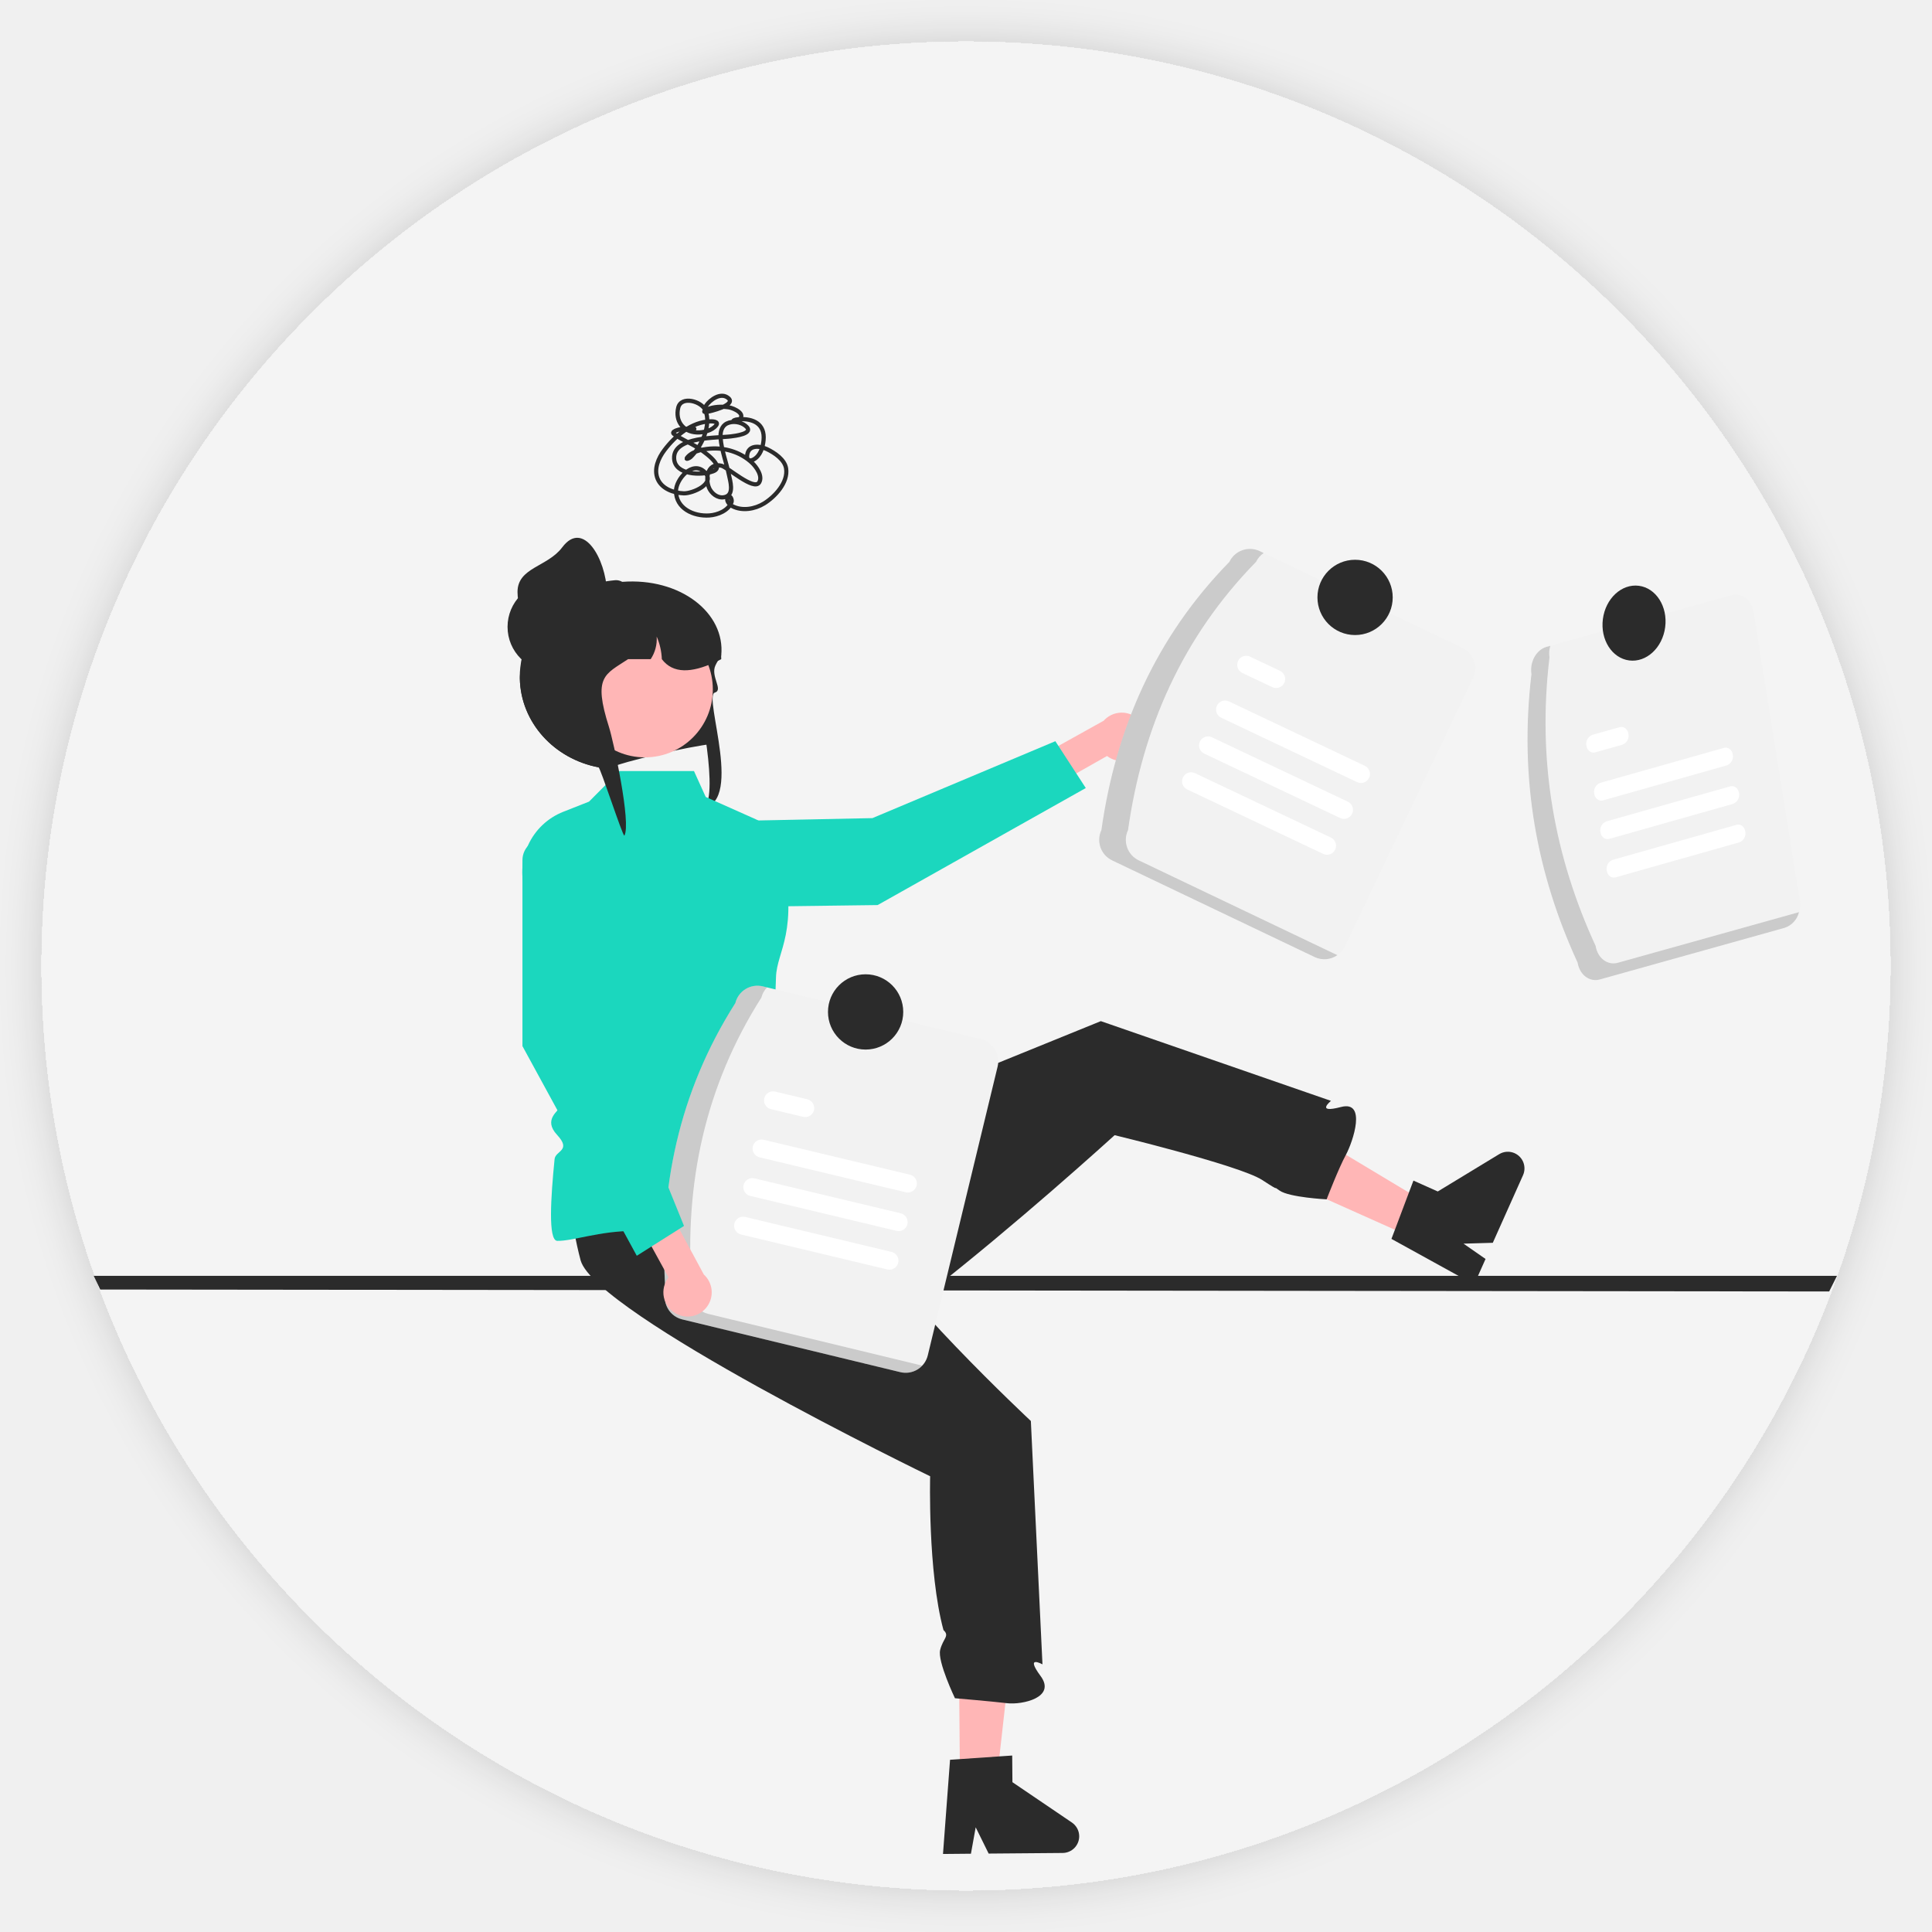
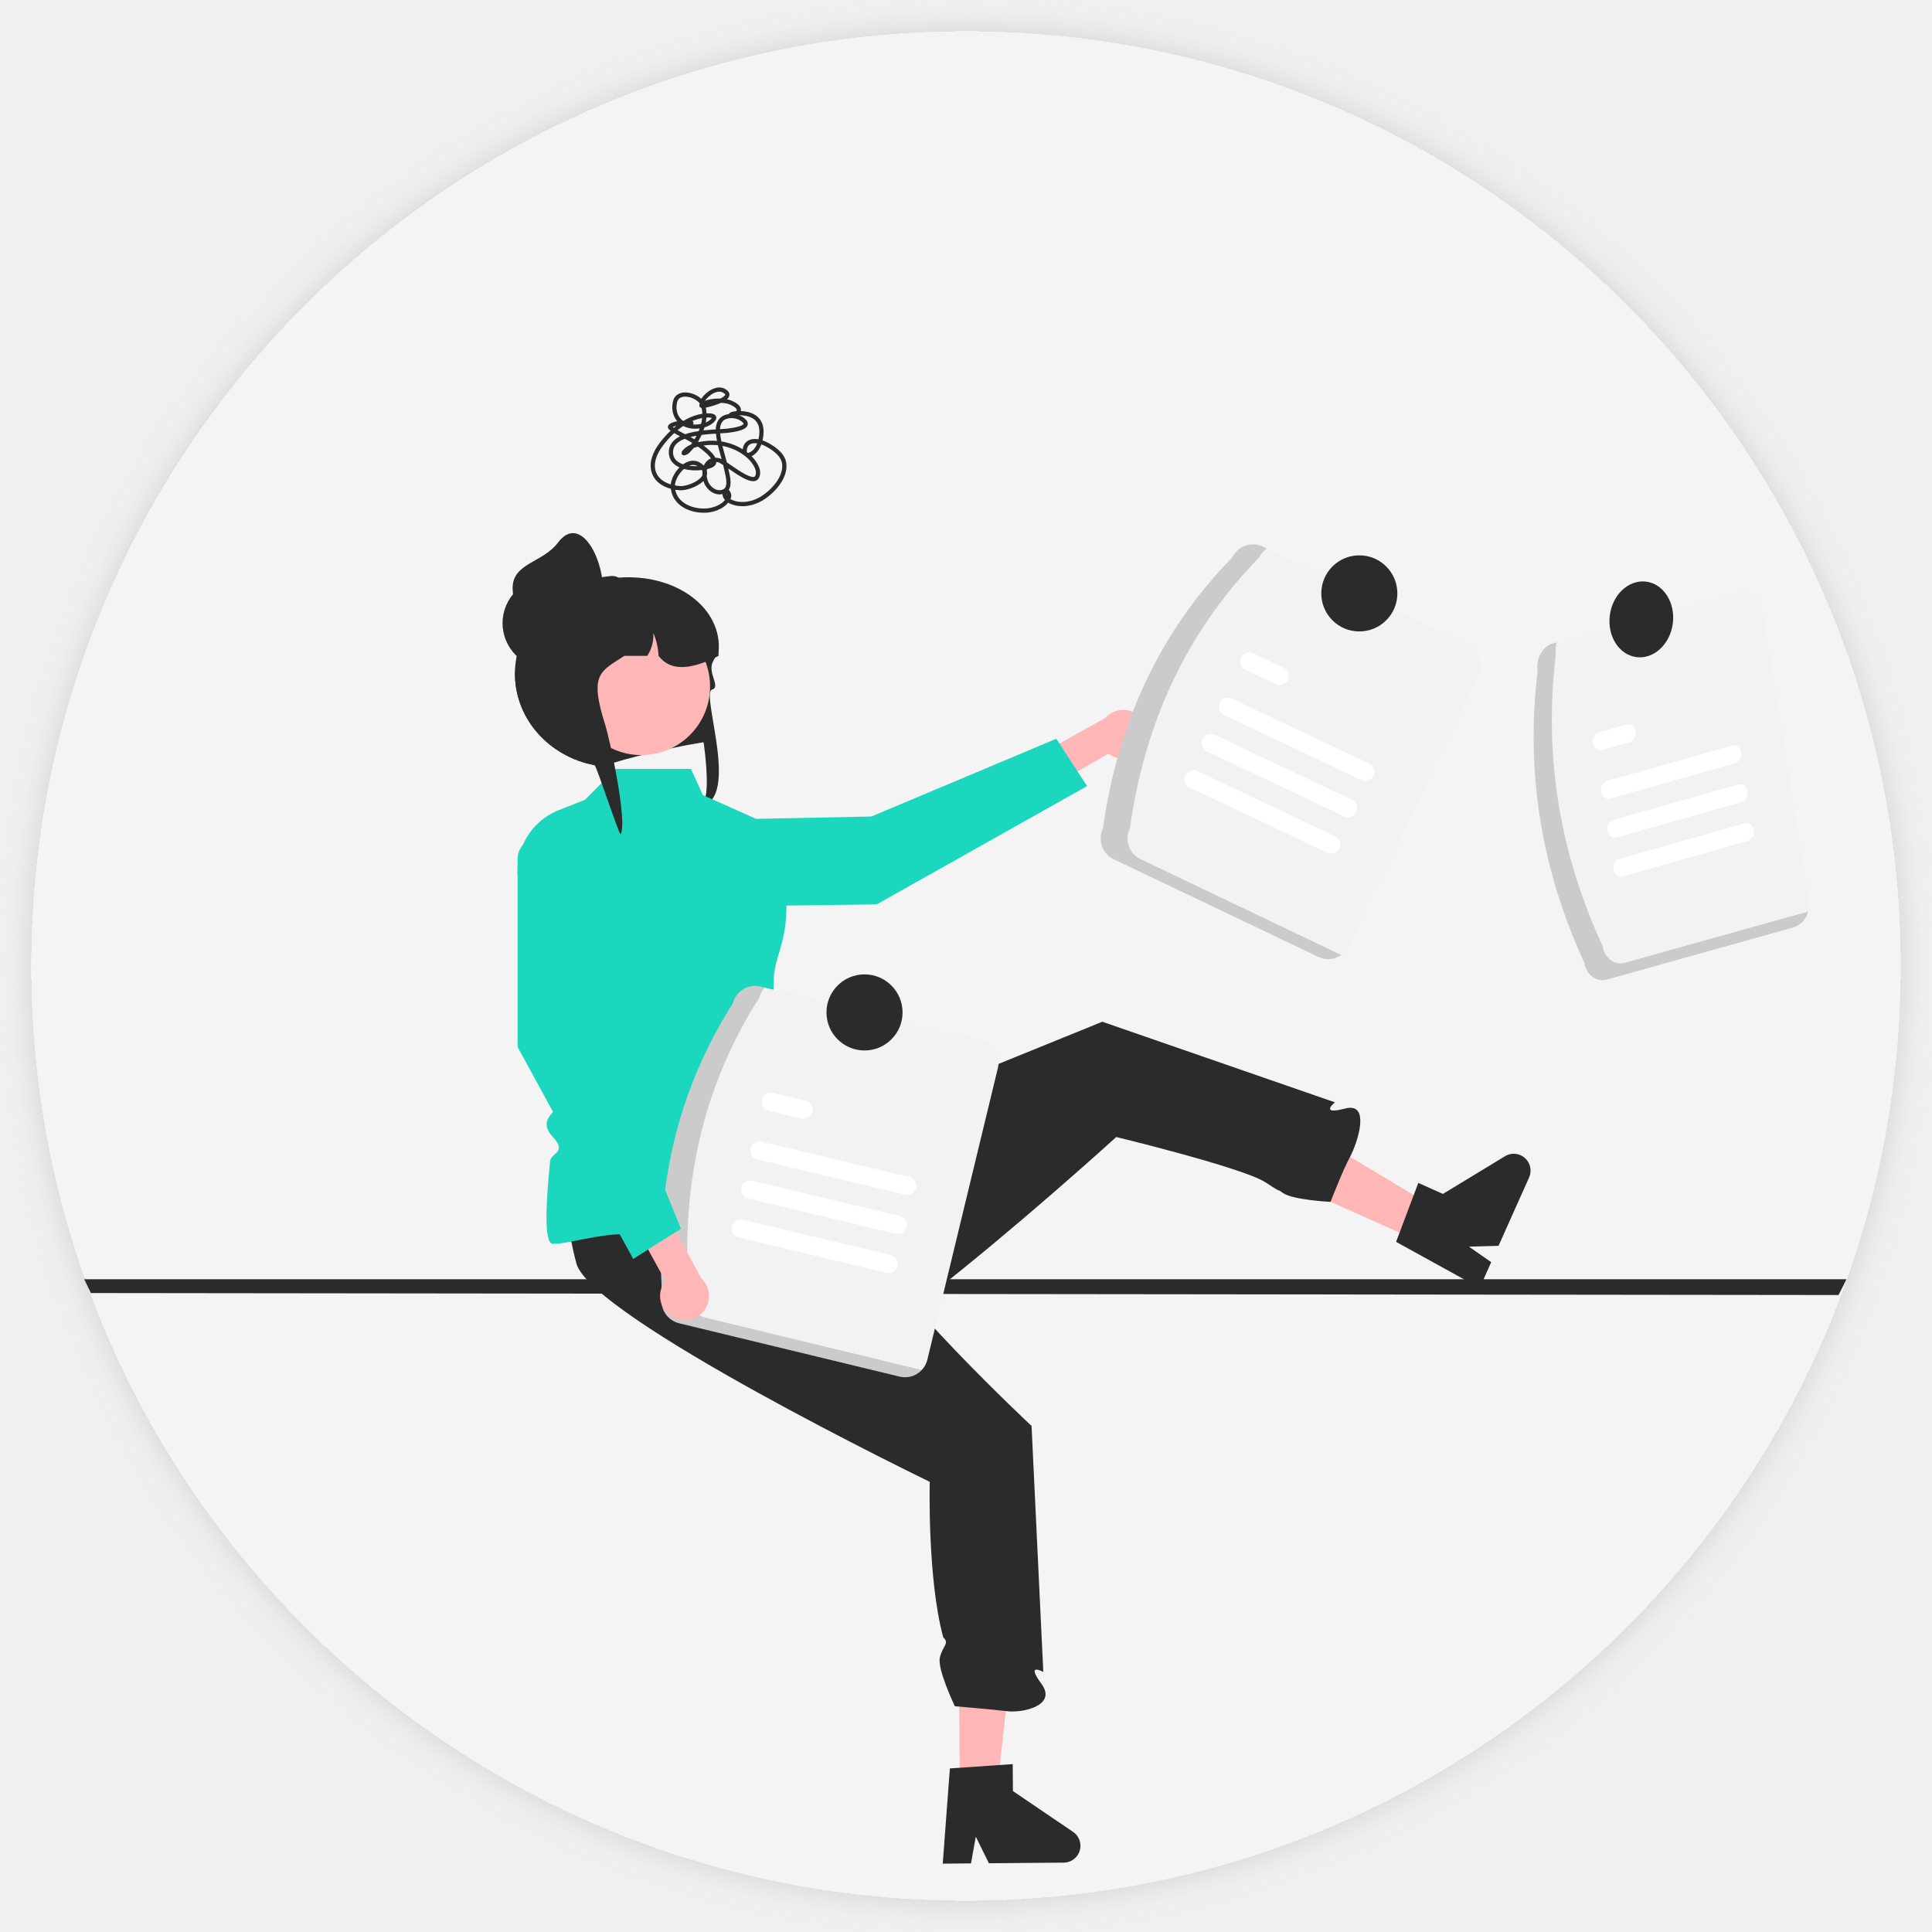
- <svg xmlns="http://www.w3.org/2000/svg" width="371" height="371" viewBox="0 0 371 371" fill="none">
+ <svg xmlns="http://www.w3.org/2000/svg" width="367" height="367" viewBox="0 0 367 367" fill="none">
  <g filter="url(#filter0_d_972_3245)">
-     <rect x="8" y="8" width="355" height="355" rx="177.5" fill="#F4F4F4" />
+     <rect x="6" y="6" width="355" height="355" rx="177.5" fill="#F4F4F4" />
  </g>
-   <path d="M278.666 129.739C276.694 129.715 274.805 129.648 272.998 129.539C274.873 129.828 276.775 129.895 278.666 129.739Z" fill="#F2F2F2" />
-   <path d="M352.754 245H18L19.254 247.625L351.254 248L352.754 245Z" fill="#2B2B2B" />
-   <path d="M133.737 132.785C133.391 131.574 138.228 142.676 137.078 142.81C131.836 143.411 120.221 146.122 116.57 147.583C116.405 147.564 116.241 147.545 116.081 147.521C115.69 147.478 115.308 147.416 114.931 147.344C106.43 145.736 99.998 138.752 99.824 130.322C99.814 130.203 99.814 130.079 99.814 129.959C99.813 129.377 99.844 128.796 99.906 128.217C99.986 127.427 100.124 126.644 100.317 125.873L100.298 125.869C96.913 122.69 98.34 116.794 102.653 114.307C104.527 113.23 106.606 112.555 108.756 112.326C109.339 112.263 109.924 112.231 110.511 112.231H116.019C117.158 111.985 118.314 111.818 119.476 111.73H119.486C130.574 110.885 139.317 117.644 138.499 125.869C138.494 125.878 138.485 125.888 138.48 125.897C138.243 126.251 138.035 126.585 137.851 126.905C137.672 127.205 137.523 127.492 137.392 127.764C136.381 129.864 138.979 132.507 137.257 133C134.966 133.656 143.282 155.221 134.214 155.221C138.625 156.475 134.691 136.127 133.737 132.785Z" fill="#2B2B2B" />
-   <path d="M184.333 341.223L191.484 341.163L194.649 312.934L184.096 313.022L184.333 341.223Z" fill="#FFB6B6" />
-   <path d="M207.238 352.597C207.244 353.445 206.914 354.261 206.32 354.865C205.725 355.47 204.916 355.814 204.068 355.823L189.85 355.941L187.361 350.895L186.447 355.967L181.082 356.016L182.437 337.927L184.303 337.803L191.916 337.278L194.372 337.113L194.415 342.231L205.837 349.979C206.264 350.27 206.615 350.66 206.86 351.116C207.104 351.571 207.233 352.08 207.238 352.597Z" fill="#2B2B2B" />
-   <path d="M193.401 327.066C190.557 326.722 183.379 326.111 183.379 326.111C183.379 326.111 179.99 319.037 180.539 316.836C181.078 314.626 182.424 314.177 181.174 313.022C178.128 301.766 178.615 283.484 178.615 283.484C178.615 283.484 162.226 275.546 145.631 266.357C129.408 257.368 112.99 247.187 111.505 242.055C110.525 238.385 109.868 234.636 109.539 230.852C109.291 228.37 109.138 225.935 109.042 223.754C108.818 218.761 108.909 215.071 108.909 215.071L129.589 214.727L143.287 214.412H144.719V216.799L148.318 222.918C148.318 222.918 154.537 230.15 153.806 230.823C152.923 231.64 153.191 232.365 156.326 232.957C157.218 233.113 158.126 233.15 159.028 233.067C164.092 232.68 166.211 235.578 166.335 236.212C167.184 240.695 175.704 250.433 183.684 258.743H183.689C191.053 266.419 197.955 272.873 197.955 272.873L198.346 281.107L200.184 319.605C200.184 319.605 196.738 317.676 199.816 321.834C202.895 325.996 196.246 327.404 193.401 327.066Z" fill="#2B2B2B" />
-   <path d="M270.982 237.55L273.901 231.02L249.549 216.4L245.24 226.037L270.982 237.55Z" fill="#FFB6B6" />
-   <path d="M290.852 221.447C291.625 221.793 292.23 222.433 292.532 223.225C292.835 224.017 292.811 224.897 292.466 225.671L286.661 238.652L281.037 238.817L285.269 241.758L283.082 246.658L267.197 237.902L267.861 236.153L270.55 229.01L271.422 226.708L276.093 228.797L287.889 221.632C288.331 221.364 288.831 221.207 289.347 221.174C289.863 221.142 290.38 221.235 290.852 221.447Z" fill="#2B2B2B" />
-   <path d="M258.461 221.746C258.444 221.783 258.424 221.817 258.408 221.847C257.077 224.29 254.893 229.941 254.757 230.29C254.754 230.296 254.752 230.303 254.751 230.31C254.751 230.31 247.546 229.939 245.705 228.617C243.86 227.286 246.652 229.391 242.398 226.607C240.198 225.16 232.664 222.901 225.915 221.055C219.637 219.338 214.042 217.987 214.042 217.987C214.042 217.987 209.097 222.489 201.932 228.709L201.929 228.713C195.275 234.478 186.699 241.727 178.389 248.218C160.597 253.452 141.818 257.987 137.123 255.439C133.823 253.559 130.694 251.394 127.77 248.97L132.604 236.297L145.388 222.907L158.845 217.438L164.109 215.297L171.481 212.306L211.391 196.088L255.588 211.399C255.588 211.399 252.51 213.886 257.52 212.574C262.462 211.283 259.851 219.127 258.461 221.746Z" fill="#2B2B2B" />
-   <path d="M118.944 148.061H133.263L135.517 153.037L145.106 157.31C146.353 157.867 147.452 158.709 148.314 159.768C149.176 160.828 149.777 162.075 150.068 163.409C153.521 179.195 149.154 182.475 149.013 187.68C148.536 205.342 146.076 208.855 146.352 213.215C146.434 214.52 147.23 219.679 149.792 219.193C152.354 218.708 150.973 220.747 151.579 221.54C152.103 222.225 154.858 221.316 153.129 223.592C151.399 225.868 158.793 232.073 154.263 232.073C145.672 232.073 128.49 236.369 121.808 236.369C115.126 236.369 109.963 238.351 107.012 238.279C105.214 238.235 105.777 229.85 106.495 222.588C106.658 220.943 109.815 220.986 106.982 217.938C104.149 214.889 107.484 213.304 107.49 212.502C107.496 211.65 109.096 209.502 107.1 205.99C105.103 202.478 106.943 203.931 106.857 202.828C106.189 194.329 105.231 183.492 105.231 183.492L101.01 171.611C99.931 168.575 100.074 165.237 101.408 162.304C102.742 159.37 105.163 157.069 108.161 155.886L113.112 153.933L118.944 148.061Z" fill="#1BD7BE" />
-   <path d="M219.5 143.678C219.181 144.272 218.738 144.789 218.2 145.195C217.662 145.6 217.043 145.884 216.385 146.026C215.726 146.169 215.045 146.167 214.388 146.02C213.73 145.873 213.113 145.585 212.577 145.176L192.407 156.597L187.877 151.794L211.933 138.404C212.688 137.555 213.729 137.011 214.858 136.878C215.987 136.744 217.125 137.03 218.058 137.68C218.991 138.33 219.653 139.299 219.918 140.405C220.184 141.51 220.035 142.675 219.5 143.678Z" fill="#FFB6B6" />
-   <path d="M128.684 170.637L128.377 174.315L168.532 173.799L208.503 151.325L202.659 142.33L167.528 157.103L142.558 157.61C139.044 157.681 135.681 159.052 133.119 161.458C130.557 163.864 128.977 167.134 128.684 170.637Z" fill="#1BD7BE" />
-   <path d="M123.843 145.436C131.045 145.436 136.883 139.597 136.883 132.394C136.883 125.191 131.045 119.352 123.843 119.352C116.641 119.352 110.803 125.191 110.803 132.394C110.803 139.597 116.641 145.436 123.843 145.436Z" fill="#FFB6B6" />
-   <path d="M138.499 126.58C138.282 126.695 138.069 126.8 137.851 126.905C137.624 127.015 137.397 127.124 137.17 127.225C132.803 129.206 129.249 129.425 127.092 126.58C127.034 125.083 126.698 123.61 126.101 122.236C126.206 123.772 125.802 125.299 124.95 126.58H120.608C116.135 129.549 113.838 129.86 116.942 139.607C117.808 142.323 121.249 158.128 119.896 160.472C119.504 160.429 115.308 147.416 114.931 147.345C106.43 145.736 99.998 138.752 99.824 130.323C99.834 129.893 99.863 129.463 99.906 129.043C100.466 128.201 101.082 127.398 101.749 126.637C101.745 124.384 102.263 122.161 103.262 120.141C104.526 117.582 106.496 115.438 108.939 113.964C110.396 113.258 111.914 112.687 113.475 112.26C113.514 112.25 113.548 112.241 113.586 112.231C114.065 112.102 114.553 111.983 115.042 111.883C116.051 111.67 117.071 111.515 118.098 111.42C118.17 111.415 118.243 111.41 118.311 111.41C118.721 111.411 119.123 111.522 119.476 111.73C119.481 111.73 119.481 111.735 119.486 111.735C119.738 111.882 119.958 112.079 120.134 112.312C120.443 112.706 120.61 113.192 120.608 113.692H125.443C125.622 113.692 125.801 113.697 125.98 113.706C129.207 113.816 132.277 115.127 134.589 117.382C136.901 119.637 138.289 122.674 138.48 125.898C138.495 126.127 138.499 126.351 138.499 126.58Z" fill="#2B2B2B" />
-   <path d="M106.056 128.968C110.801 128.968 114.647 125.121 114.647 120.375C114.647 115.63 110.801 111.783 106.056 111.783C101.311 111.783 97.465 115.63 97.465 120.375C97.465 125.121 101.311 128.968 106.056 128.968Z" fill="#2B2B2B" />
-   <path d="M116.559 113.691C116.723 118.433 112.713 122.283 107.968 122.283C105.689 122.283 103.504 121.378 101.893 119.766C100.282 118.155 99.377 115.97 99.377 113.691C99.377 108.945 105.123 108.896 107.968 105.099C111.992 99.726 116.338 107.295 116.559 113.691Z" fill="#2B2B2B" />
-   <path d="M127.79 248.102C126.456 228.305 130.362 209.683 141.207 192.618C141.48 191.495 142.187 190.526 143.173 189.924C144.159 189.322 145.343 189.136 146.467 189.406L188.364 199.54C189.486 199.813 190.455 200.52 191.057 201.506C191.659 202.492 191.845 203.677 191.575 204.8L178.158 260.285C177.885 261.407 177.178 262.376 176.192 262.978C175.206 263.58 174.022 263.766 172.898 263.496L131.001 253.362C129.879 253.089 128.91 252.382 128.308 251.396C127.706 250.41 127.52 249.225 127.79 248.102Z" fill="#F2F2F2" />
-   <path opacity="0.2" d="M136.001 252.306C134.878 252.034 133.91 251.327 133.308 250.34C132.706 249.354 132.52 248.17 132.79 247.046C131.456 227.249 135.361 208.627 146.207 191.562C146.39 190.826 146.764 190.151 147.291 189.606L146.467 189.406C145.343 189.136 144.159 189.322 143.173 189.924C142.187 190.526 141.48 191.495 141.207 192.618C130.362 209.683 126.456 228.305 127.79 248.102C127.52 249.225 127.706 250.41 128.308 251.396C128.91 252.382 129.879 253.089 131.001 253.362L172.898 263.496C173.643 263.674 174.422 263.651 175.155 263.431C175.888 263.21 176.55 262.8 177.074 262.241L136.001 252.306Z" fill="#2B2B2B" />
-   <path d="M173.935 228.95L145.841 222.237C145.394 222.13 145.008 221.85 144.768 221.458C144.527 221.067 144.452 220.596 144.559 220.149C144.666 219.702 144.946 219.316 145.337 219.075C145.728 218.835 146.199 218.759 146.646 218.865L174.741 225.579C175.187 225.687 175.571 225.967 175.811 226.358C176.05 226.75 176.125 227.22 176.018 227.666C175.911 228.112 175.632 228.498 175.242 228.739C174.852 228.979 174.382 229.056 173.935 228.95Z" fill="white" />
-   <path d="M154.227 214.467L148.046 212.99C147.6 212.884 147.213 212.605 146.972 212.215C146.73 211.824 146.654 211.353 146.759 210.906C146.864 210.459 147.143 210.072 147.533 209.83C147.924 209.588 148.394 209.511 148.841 209.616L148.852 209.619L155.033 211.095C155.478 211.204 155.863 211.484 156.102 211.875C156.342 212.266 156.416 212.737 156.31 213.183C156.203 213.629 155.924 214.015 155.534 214.255C155.144 214.496 154.674 214.572 154.227 214.467Z" fill="white" />
-   <path d="M170.389 243.772L142.294 237.059C141.848 236.951 141.463 236.67 141.224 236.279C140.984 235.888 140.91 235.417 141.016 234.971C141.123 234.525 141.402 234.139 141.792 233.898C142.183 233.658 142.653 233.582 143.1 233.687L171.194 240.4C171.416 240.452 171.626 240.547 171.811 240.68C171.996 240.813 172.153 240.981 172.273 241.175C172.393 241.368 172.473 241.584 172.51 241.809C172.547 242.034 172.539 242.264 172.487 242.485C172.434 242.707 172.339 242.916 172.206 243.101C172.072 243.286 171.904 243.443 171.71 243.563C171.516 243.682 171.301 243.763 171.076 243.799C170.851 243.835 170.621 243.827 170.4 243.774L170.389 243.772Z" fill="white" />
-   <path d="M172.166 236.363L144.071 229.65C143.624 229.544 143.237 229.264 142.996 228.873C142.755 228.482 142.679 228.01 142.785 227.563C142.892 227.116 143.171 226.729 143.562 226.488C143.954 226.247 144.425 226.171 144.872 226.277L144.876 226.278L172.971 232.992C173.417 233.1 173.802 233.38 174.041 233.771C174.281 234.163 174.355 234.633 174.249 235.079C174.142 235.525 173.863 235.911 173.473 236.152C173.082 236.393 172.612 236.469 172.166 236.363Z" fill="white" />
-   <path d="M166.223 201.547C170.214 201.547 173.449 198.311 173.449 194.319C173.449 190.328 170.214 187.092 166.223 187.092C162.231 187.092 158.996 190.328 158.996 194.319C158.996 198.311 162.231 201.547 166.223 201.547Z" fill="#2B2B2B" />
-   <path d="M129.787 252.242C129.197 251.917 128.686 251.466 128.287 250.923C127.889 250.38 127.613 249.757 127.479 249.097C127.345 248.437 127.356 247.755 127.511 247.1C127.666 246.445 127.962 245.831 128.378 245.301L117.219 224.982L122.079 220.514L135.156 244.743C135.996 245.509 136.526 246.557 136.645 247.688C136.764 248.818 136.464 249.954 135.802 250.878C135.14 251.802 134.162 252.452 133.054 252.703C131.945 252.955 130.783 252.791 129.787 252.242Z" fill="#FFB6B6" />
-   <path d="M116.751 162.304L104.748 161.146C104.189 161.092 103.623 161.155 103.09 161.333C102.556 161.51 102.065 161.797 101.648 162.175C101.232 162.553 100.899 163.014 100.672 163.529C100.444 164.043 100.326 164.6 100.326 165.162V200.883L122.281 241.145L131.349 235.417L117.031 200.093L116.751 162.304Z" fill="#1BD7BE" />
-   <path d="M211.501 159.404C214.284 139.758 221.951 122.344 236.087 107.887C236.585 106.845 237.477 106.043 238.566 105.658C239.655 105.273 240.853 105.335 241.896 105.832L280.797 124.401C281.839 124.9 282.64 125.792 283.026 126.881C283.411 127.97 283.349 129.168 282.852 130.211L258.267 181.728C257.768 182.77 256.877 183.572 255.788 183.957C254.699 184.343 253.501 184.28 252.458 183.784L213.557 165.214C212.515 164.715 211.713 163.823 211.328 162.734C210.943 161.645 211.005 160.447 211.501 159.404Z" fill="#F2F2F2" />
-   <path opacity="0.2" d="M218.667 165.214C217.625 164.715 216.823 163.823 216.438 162.734C216.053 161.645 216.115 160.447 216.611 159.404C219.394 139.758 227.061 122.344 241.196 107.887C241.527 107.205 242.033 106.622 242.661 106.197L241.896 105.832C240.853 105.335 239.655 105.273 238.566 105.658C237.477 106.043 236.585 106.845 236.087 107.887C221.951 122.344 214.284 139.758 211.501 159.404C211.005 160.447 210.943 161.645 211.328 162.734C211.713 163.823 212.515 164.715 213.557 165.214L252.458 183.784C253.15 184.111 253.916 184.25 254.679 184.186C255.442 184.122 256.175 183.857 256.802 183.418L218.667 165.214Z" fill="#2B2B2B" />
-   <path d="M260.609 150.195L234.507 137.823C234.091 137.626 233.771 137.273 233.616 136.84C233.462 136.407 233.486 135.93 233.683 135.515C233.879 135.099 234.233 134.779 234.666 134.624C235.099 134.47 235.576 134.494 235.991 134.69L262.094 147.062C262.508 147.26 262.826 147.614 262.979 148.046C263.133 148.478 263.109 148.954 262.912 149.368C262.716 149.783 262.363 150.102 261.932 150.257C261.5 150.412 261.025 150.39 260.609 150.195Z" fill="white" />
-   <path d="M244.318 131.956L238.576 129.235C238.369 129.138 238.184 129.001 238.031 128.833C237.877 128.665 237.759 128.468 237.681 128.254C237.604 128.04 237.569 127.812 237.58 127.585C237.591 127.357 237.646 127.134 237.743 126.928C237.84 126.722 237.976 126.537 238.145 126.383C238.313 126.23 238.51 126.111 238.724 126.034C238.939 125.957 239.166 125.923 239.394 125.934C239.621 125.944 239.844 126 240.05 126.097L240.06 126.102L245.803 128.824C246.217 129.021 246.535 129.375 246.689 129.807C246.843 130.24 246.819 130.715 246.622 131.13C246.426 131.545 246.073 131.865 245.641 132.019C245.209 132.174 244.733 132.152 244.318 131.956Z" fill="white" />
-   <path d="M254.081 163.968L227.979 151.596C227.565 151.399 227.246 151.045 227.092 150.613C226.939 150.18 226.963 149.705 227.159 149.29C227.356 148.875 227.708 148.555 228.14 148.401C228.572 148.246 229.048 148.268 229.463 148.464L255.566 160.835C255.772 160.932 255.957 161.069 256.11 161.237C256.263 161.405 256.382 161.602 256.459 161.816C256.536 162.03 256.57 162.258 256.56 162.485C256.549 162.712 256.494 162.935 256.397 163.141C256.3 163.347 256.164 163.532 255.996 163.686C255.827 163.839 255.631 163.958 255.416 164.035C255.202 164.112 254.975 164.146 254.748 164.136C254.52 164.125 254.297 164.07 254.091 163.973L254.081 163.968Z" fill="white" />
-   <path d="M257.344 157.083L231.241 144.711C230.825 144.514 230.505 144.161 230.35 143.728C230.195 143.295 230.218 142.819 230.414 142.403C230.61 141.987 230.964 141.667 231.397 141.512C231.829 141.357 232.306 141.38 232.722 141.576L232.725 141.578L258.828 153.95C259.242 154.148 259.56 154.501 259.714 154.934C259.867 155.366 259.843 155.841 259.647 156.256C259.45 156.671 259.098 156.99 258.666 157.145C258.234 157.3 257.759 157.278 257.344 157.083Z" fill="white" />
-   <path d="M260.215 121.947C264.206 121.947 267.441 118.711 267.441 114.72C267.441 110.728 264.206 107.492 260.215 107.492C256.224 107.492 252.988 110.728 252.988 114.72C252.988 118.711 256.224 121.947 260.215 121.947Z" fill="#2B2B2B" />
-   <path d="M302.953 184.855C295.116 167.85 291.684 149.524 294.088 129.447C293.716 127.112 295.018 124.771 296.998 124.215L332.48 114.301C334.46 113.75 336.368 115.194 336.743 117.528L345.609 172.936C345.981 175.272 344.679 177.612 342.699 178.168L307.217 188.082C305.236 188.633 303.329 187.189 302.953 184.855Z" fill="#F2F2F2" />
-   <path opacity="0.2" d="M310.671 184.884C308.691 185.435 306.783 183.991 306.407 181.657C298.57 164.652 295.138 146.326 297.542 126.249C297.428 125.504 297.481 124.742 297.696 124.02L296.998 124.215C295.018 124.77 293.716 127.111 294.088 129.447C291.684 149.524 295.116 167.85 302.953 184.854C303.329 187.189 305.236 188.632 307.217 188.082L342.699 178.167C343.375 177.941 343.982 177.546 344.464 177.021C344.946 176.496 345.287 175.858 345.455 175.165L310.671 184.884Z" fill="#2B2B2B" />
-   <path d="M331.598 146.974L307.833 153.696C307.045 153.917 306.285 153.344 306.135 152.415C306.05 151.988 306.119 151.544 306.33 151.163C306.54 150.782 306.88 150.488 307.287 150.333L331.052 143.611C331.84 143.391 332.599 143.967 332.747 144.896C332.831 145.322 332.762 145.765 332.552 146.145C332.342 146.525 332.004 146.819 331.598 146.974Z" fill="white" />
-   <path d="M311.56 142.997L306.331 144.476C305.544 144.702 304.782 144.133 304.629 143.205C304.542 142.777 304.609 142.332 304.82 141.95C305.03 141.567 305.369 141.272 305.776 141.116L305.785 141.113L311.013 139.635C311.801 139.415 312.56 139.99 312.709 140.919C312.793 141.346 312.724 141.788 312.514 142.168C312.304 142.549 311.966 142.842 311.56 142.997Z" fill="white" />
-   <path d="M333.995 161.756L310.23 168.478C309.442 168.697 308.683 168.122 308.535 167.193C308.451 166.767 308.52 166.324 308.73 165.944C308.94 165.564 309.278 165.27 309.684 165.115L333.449 158.393C334.236 158.167 334.998 158.737 335.152 159.665C335.239 160.092 335.171 160.537 334.961 160.919C334.751 161.302 334.412 161.597 334.004 161.753L333.995 161.756Z" fill="white" />
-   <path d="M332.795 154.367L309.03 161.088C308.242 161.312 307.481 160.741 307.329 159.813C307.243 159.385 307.311 158.941 307.522 158.558C307.733 158.176 308.072 157.882 308.48 157.726L308.483 157.725L332.248 151.004C333.036 150.784 333.795 151.359 333.944 152.288C334.028 152.715 333.959 153.157 333.749 153.537C333.539 153.918 333.201 154.211 332.795 154.367Z" fill="white" />
-   <path d="M319.764 120.429C320.275 116.47 318.011 112.915 314.707 112.488C311.403 112.061 308.31 114.924 307.799 118.883C307.288 122.842 309.551 126.397 312.855 126.824C316.159 127.251 319.252 124.388 319.764 120.429Z" fill="#2B2B2B" />
-   <path d="M133.333 82.347C132.198 82.347 130.97 82.219 129.893 82.637C129.628 82.74 128.982 83.008 129.408 83.331C130.775 84.37 132.54 85.043 133.998 85.962C134.543 86.306 139.534 89.545 136.941 90.509C134.723 91.334 129.583 91.262 129.45 88.023C129.275 83.749 137.825 84.135 140.36 83.797C140.912 83.724 145.074 83.289 143.146 81.757C142.207 81.01 140.695 80.782 139.6 81.311C138.535 81.826 138.3 83.028 138.376 84.087C138.551 86.51 139.508 88.873 139.991 91.245C140.215 92.347 140.984 94.788 139.421 95.378C138.202 95.838 136.998 95.092 136.372 94.083C135.297 92.352 135.691 88.743 138.545 89.432C139.712 89.714 144.788 94.315 145.783 92.643C146.516 91.412 145.237 89.655 144.412 88.873C142.444 87.009 139.699 86.055 136.984 86.117C135.424 86.153 133.124 86.512 132.025 87.775C131.467 88.415 132.413 87.97 132.594 87.795C134.705 85.766 136.642 81.673 135.454 78.784C134.749 77.071 130.821 75.923 130.241 78.286C129.628 80.789 131.135 82.93 133.829 83.041C135.066 83.092 136.759 82.698 137.543 81.653C138.074 80.945 136.812 80.897 136.446 80.907C132.813 81.004 129.65 83.698 127.593 86.428C126.445 87.953 125.508 90.03 126.285 91.939C127.065 93.857 129.37 94.669 131.307 94.736C132.962 94.793 137.581 92.878 135.295 90.634C132.971 88.351 129.809 92.05 129.809 94.29C129.809 97.606 133.153 99.186 136.203 98.983C137.836 98.874 139.888 98.042 140.487 96.393C140.651 95.94 140.14 94.837 139.727 95.585C139.393 96.19 140.125 96.931 140.592 97.18C142.495 98.196 144.946 97.769 146.712 96.683C148.82 95.386 151.377 92.644 150.953 89.95C150.683 88.234 148.744 86.959 147.303 86.262C145.812 85.542 143.634 85.423 143.462 87.526C143.397 88.323 143.944 88.639 144.675 88.251C146.018 87.538 146.495 85.908 146.627 84.522C146.923 81.433 144.688 80.321 141.858 80.503C140.275 80.605 140.636 81.441 141.753 80.721C143.51 79.587 140.977 78.385 139.959 78.224C138.605 78.011 137.033 78.072 135.76 78.618C135.243 78.839 134.887 79.208 135.739 79.094C136.238 79.028 141.427 77.809 139.875 76.463C138.431 75.211 136.357 76.775 135.612 77.872" stroke="#2B2B2B" stroke-width="0.8" stroke-linecap="round" />
+   <path d="M276.666 127.739C274.694 127.715 272.805 127.648 270.998 127.539C272.873 127.828 274.775 127.895 276.666 127.739Z" fill="#F2F2F2" />
+   <path d="M350.754 243H16L17.254 245.625L349.254 246L350.754 243Z" fill="#2B2B2B" />
+   <path d="M131.737 130.785C131.391 129.574 136.228 140.676 135.078 140.81C129.836 141.411 118.221 144.122 114.57 145.583C114.405 145.564 114.241 145.545 114.081 145.521C113.69 145.478 113.308 145.416 112.931 145.344C104.43 143.736 97.998 136.752 97.824 128.322C97.814 128.203 97.814 128.079 97.814 127.959C97.813 127.377 97.844 126.796 97.906 126.217C97.986 125.427 98.124 124.644 98.317 123.873L98.298 123.869C94.913 120.69 96.34 114.794 100.653 112.307C102.527 111.23 104.606 110.555 106.756 110.326C107.339 110.263 107.924 110.231 108.511 110.231H114.019C115.158 109.985 116.314 109.818 117.476 109.73H117.486C128.574 108.885 137.317 115.644 136.499 123.869C136.494 123.878 136.485 123.888 136.48 123.897C136.243 124.251 136.035 124.585 135.851 124.905C135.672 125.205 135.523 125.492 135.392 125.764C134.381 127.864 136.979 130.507 135.257 131C132.966 131.656 141.282 153.221 132.214 153.221C136.625 154.475 132.691 134.127 131.737 130.785Z" fill="#2B2B2B" />
+   <path d="M182.333 339.223L189.484 339.163L192.649 310.934L182.096 311.022L182.333 339.223Z" fill="#FFB6B6" />
+   <path d="M205.238 350.597C205.244 351.445 204.914 352.261 204.32 352.865C203.725 353.47 202.916 353.814 202.068 353.823L187.85 353.941L185.361 348.895L184.447 353.967L179.082 354.016L180.437 335.927L182.303 335.803L189.916 335.278L192.372 335.113L192.415 340.231L203.837 347.979C204.264 348.27 204.615 348.66 204.86 349.116C205.104 349.571 205.233 350.08 205.238 350.597Z" fill="#2B2B2B" />
+   <path d="M191.401 325.066C188.557 324.722 181.379 324.111 181.379 324.111C181.379 324.111 177.99 317.037 178.539 314.836C179.078 312.626 180.424 312.177 179.174 311.022C176.128 299.766 176.615 281.484 176.615 281.484C176.615 281.484 160.226 273.546 143.631 264.357C127.408 255.368 110.99 245.187 109.505 240.055C108.525 236.385 107.868 232.636 107.539 228.852C107.291 226.37 107.138 223.935 107.042 221.754C106.818 216.761 106.909 213.071 106.909 213.071L127.589 212.727L141.287 212.412H142.719V214.799L146.318 220.918C146.318 220.918 152.537 228.15 151.806 228.823C150.923 229.64 151.191 230.365 154.326 230.957C155.218 231.113 156.126 231.15 157.028 231.067C162.092 230.68 164.211 233.578 164.335 234.212C165.184 238.695 173.704 248.433 181.684 256.743H181.689C189.053 264.419 195.955 270.873 195.955 270.873L196.346 279.107L198.184 317.605C198.184 317.605 194.738 315.676 197.816 319.834C200.895 323.996 194.246 325.404 191.401 325.066Z" fill="#2B2B2B" />
+   <path d="M268.982 235.55L271.901 229.02L247.549 214.4L243.24 224.037L268.982 235.55Z" fill="#FFB6B6" />
+   <path d="M288.852 219.447C289.625 219.793 290.23 220.433 290.532 221.225C290.835 222.017 290.811 222.897 290.466 223.671L284.661 236.652L279.037 236.817L283.269 239.758L281.082 244.658L265.197 235.902L265.861 234.153L268.55 227.01L269.422 224.708L274.093 226.797L285.889 219.632C286.331 219.364 286.831 219.207 287.347 219.174C287.863 219.142 288.38 219.235 288.852 219.447Z" fill="#2B2B2B" />
+   <path d="M256.461 219.746C256.444 219.783 256.424 219.817 256.408 219.847C255.077 222.29 252.893 227.941 252.757 228.29C252.754 228.296 252.752 228.303 252.751 228.31C252.751 228.31 245.546 227.939 243.705 226.617C241.86 225.286 244.652 227.391 240.398 224.607C238.198 223.16 230.664 220.901 223.915 219.055C217.637 217.338 212.042 215.987 212.042 215.987C212.042 215.987 207.097 220.489 199.932 226.709L199.929 226.713C193.275 232.478 184.699 239.727 176.389 246.218C158.597 251.452 139.818 255.987 135.123 253.439C131.823 251.559 128.694 249.394 125.77 246.97L130.604 234.297L143.388 220.907L156.845 215.438L162.109 213.297L169.481 210.306L209.391 194.088L253.588 209.399C253.588 209.399 250.51 211.886 255.52 210.574C260.462 209.283 257.851 217.127 256.461 219.746Z" fill="#2B2B2B" />
+   <path d="M116.944 146.061H131.263L133.517 151.037L143.106 155.31C144.353 155.867 145.452 156.709 146.314 157.768C147.176 158.828 147.777 160.075 148.068 161.409C151.521 177.195 147.154 180.475 147.013 185.68C146.536 203.342 144.076 206.855 144.352 211.215C144.434 212.52 145.23 217.679 147.792 217.193C150.354 216.708 148.973 218.747 149.579 219.54C150.103 220.225 152.858 219.316 151.129 221.592C149.399 223.868 156.793 230.073 152.263 230.073C143.672 230.073 126.49 234.369 119.808 234.369C113.126 234.369 107.963 236.351 105.012 236.279C103.214 236.235 103.777 227.85 104.495 220.588C104.658 218.943 107.815 218.986 104.982 215.938C102.149 212.889 105.484 211.304 105.49 210.502C105.496 209.65 107.096 207.502 105.1 203.99C103.103 200.478 104.943 201.931 104.857 200.828C104.189 192.329 103.231 181.492 103.231 181.492L99.01 169.611C97.931 166.575 98.074 163.237 99.408 160.304C100.742 157.37 103.163 155.069 106.161 153.886L111.112 151.933L116.944 146.061Z" fill="#1BD7BE" />
+   <path d="M217.5 141.678C217.181 142.272 216.738 142.789 216.2 143.195C215.662 143.6 215.043 143.884 214.385 144.026C213.726 144.169 213.045 144.167 212.388 144.02C211.73 143.873 211.113 143.585 210.577 143.176L190.407 154.597L185.877 149.794L209.933 136.404C210.688 135.555 211.729 135.011 212.858 134.878C213.987 134.744 215.125 135.03 216.058 135.68C216.991 136.33 217.653 137.299 217.918 138.405C218.184 139.51 218.035 140.675 217.5 141.678Z" fill="#FFB6B6" />
+   <path d="M126.684 168.637L126.377 172.315L166.532 171.799L206.503 149.325L200.659 140.33L165.528 155.103L140.558 155.61C137.044 155.681 133.681 157.052 131.119 159.458C128.557 161.864 126.977 165.134 126.684 168.637Z" fill="#1BD7BE" />
+   <path d="M121.843 143.436C129.045 143.436 134.883 137.597 134.883 130.394C134.883 123.191 129.045 117.352 121.843 117.352C114.641 117.352 108.803 123.191 108.803 130.394C108.803 137.597 114.641 143.436 121.843 143.436Z" fill="#FFB6B6" />
+   <path d="M136.499 124.58C136.282 124.695 136.069 124.8 135.851 124.905C135.624 125.015 135.397 125.124 135.17 125.225C130.803 127.206 127.249 127.425 125.092 124.58C125.034 123.083 124.698 121.61 124.101 120.236C124.206 121.772 123.802 123.299 122.95 124.58H118.608C114.135 127.549 111.838 127.86 114.942 137.607C115.808 140.323 119.249 156.128 117.896 158.472C117.504 158.429 113.308 145.416 112.931 145.345C104.43 143.736 97.998 136.752 97.824 128.323C97.834 127.893 97.863 127.463 97.906 127.043C98.466 126.201 99.082 125.398 99.749 124.637C99.745 122.384 100.263 120.161 101.262 118.141C102.526 115.582 104.496 113.438 106.939 111.964C108.396 111.258 109.914 110.687 111.475 110.26C111.514 110.25 111.548 110.241 111.586 110.231C112.065 110.102 112.553 109.983 113.042 109.883C114.051 109.67 115.071 109.515 116.098 109.42C116.17 109.415 116.243 109.41 116.311 109.41C116.721 109.411 117.123 109.522 117.476 109.73C117.481 109.73 117.481 109.735 117.486 109.735C117.738 109.882 117.958 110.079 118.134 110.312C118.443 110.706 118.61 111.192 118.608 111.692H123.443C123.622 111.692 123.801 111.697 123.98 111.706C127.207 111.816 130.277 113.127 132.589 115.382C134.901 117.637 136.289 120.674 136.48 123.898C136.495 124.127 136.499 124.351 136.499 124.58Z" fill="#2B2B2B" />
+   <path d="M104.056 126.968C108.801 126.968 112.647 123.121 112.647 118.375C112.647 113.63 108.801 109.783 104.056 109.783C99.311 109.783 95.465 113.63 95.465 118.375C95.465 123.121 99.311 126.968 104.056 126.968Z" fill="#2B2B2B" />
+   <path d="M114.559 111.691C114.723 116.433 110.713 120.283 105.968 120.283C103.689 120.283 101.504 119.378 99.893 117.766C98.282 116.155 97.377 113.97 97.377 111.691C97.377 106.945 103.123 106.896 105.968 103.099C109.992 97.726 114.338 105.295 114.559 111.691Z" fill="#2B2B2B" />
+   <path d="M125.79 246.102C124.456 226.305 128.362 207.683 139.207 190.618C139.48 189.495 140.187 188.526 141.173 187.924C142.159 187.322 143.343 187.136 144.467 187.406L186.364 197.54C187.486 197.813 188.455 198.52 189.057 199.506C189.659 200.492 189.845 201.677 189.575 202.8L176.158 258.285C175.885 259.407 175.178 260.376 174.192 260.978C173.206 261.58 172.022 261.766 170.898 261.496L129.001 251.362C127.879 251.089 126.91 250.382 126.308 249.396C125.706 248.41 125.52 247.225 125.79 246.102Z" fill="#F2F2F2" />
+   <path opacity="0.2" d="M134.001 250.306C132.878 250.034 131.91 249.327 131.308 248.34C130.706 247.354 130.52 246.17 130.79 245.046C129.456 225.249 133.361 206.627 144.207 189.562C144.39 188.826 144.764 188.151 145.291 187.606L144.467 187.406C143.343 187.136 142.159 187.322 141.173 187.924C140.187 188.526 139.48 189.495 139.207 190.618C128.362 207.683 124.456 226.305 125.79 246.102C125.52 247.225 125.706 248.41 126.308 249.396C126.91 250.382 127.879 251.089 129.001 251.362L170.898 261.496C171.643 261.674 172.422 261.651 173.155 261.431C173.888 261.21 174.55 260.8 175.074 260.241L134.001 250.306Z" fill="#2B2B2B" />
+   <path d="M171.935 226.95L143.841 220.237C143.394 220.13 143.008 219.85 142.768 219.458C142.527 219.067 142.452 218.596 142.559 218.149C142.666 217.702 142.946 217.316 143.337 217.075C143.728 216.835 144.199 216.759 144.646 216.865L172.741 223.579C173.187 223.687 173.571 223.967 173.811 224.358C174.05 224.75 174.125 225.22 174.018 225.666C173.911 226.112 173.632 226.498 173.242 226.739C172.852 226.979 172.382 227.056 171.935 226.95Z" fill="white" />
+   <path d="M152.227 212.467L146.046 210.99C145.6 210.884 145.213 210.605 144.972 210.215C144.73 209.824 144.654 209.353 144.759 208.906C144.864 208.459 145.143 208.072 145.533 207.83C145.924 207.588 146.394 207.511 146.841 207.616L146.852 207.619L153.033 209.095C153.478 209.204 153.863 209.484 154.102 209.875C154.342 210.266 154.416 210.737 154.31 211.183C154.203 211.629 153.924 212.015 153.534 212.255C153.144 212.496 152.674 212.572 152.227 212.467Z" fill="white" />
+   <path d="M168.389 241.772L140.294 235.059C139.848 234.951 139.463 234.67 139.224 234.279C138.984 233.888 138.91 233.417 139.016 232.971C139.123 232.525 139.402 232.139 139.792 231.898C140.183 231.658 140.653 231.582 141.1 231.687L169.194 238.4C169.416 238.452 169.626 238.547 169.811 238.68C169.996 238.813 170.153 238.981 170.273 239.175C170.393 239.368 170.473 239.584 170.51 239.809C170.547 240.034 170.539 240.264 170.487 240.485C170.434 240.707 170.339 240.916 170.206 241.101C170.072 241.286 169.904 241.443 169.71 241.563C169.516 241.682 169.301 241.763 169.076 241.799C168.851 241.835 168.621 241.827 168.4 241.774L168.389 241.772Z" fill="white" />
+   <path d="M170.166 234.363L142.071 227.65C141.624 227.544 141.237 227.264 140.996 226.873C140.755 226.482 140.679 226.01 140.785 225.563C140.892 225.116 141.171 224.729 141.562 224.488C141.954 224.247 142.425 224.171 142.872 224.277L142.876 224.278L170.971 230.992C171.417 231.1 171.802 231.38 172.041 231.771C172.281 232.163 172.355 232.633 172.249 233.079C172.142 233.525 171.863 233.911 171.473 234.152C171.082 234.393 170.612 234.469 170.166 234.363Z" fill="white" />
+   <path d="M164.223 199.547C168.214 199.547 171.449 196.311 171.449 192.319C171.449 188.328 168.214 185.092 164.223 185.092C160.231 185.092 156.996 188.328 156.996 192.319C156.996 196.311 160.231 199.547 164.223 199.547Z" fill="#2B2B2B" />
+   <path d="M127.787 250.242C127.197 249.917 126.686 249.466 126.287 248.923C125.889 248.38 125.613 247.757 125.479 247.097C125.345 246.437 125.356 245.755 125.511 245.1C125.666 244.445 125.962 243.831 126.378 243.301L115.219 222.982L120.079 218.514L133.156 242.743C133.996 243.509 134.526 244.557 134.645 245.688C134.764 246.818 134.464 247.954 133.802 248.878C133.14 249.802 132.162 250.452 131.054 250.703C129.945 250.955 128.783 250.791 127.787 250.242Z" fill="#FFB6B6" />
+   <path d="M114.751 160.304L102.748 159.146C102.189 159.092 101.623 159.155 101.09 159.333C100.556 159.51 100.065 159.797 99.648 160.175C99.232 160.553 98.899 161.014 98.671 161.529C98.444 162.043 98.326 162.6 98.326 163.162V198.883L120.281 239.145L129.349 233.417L115.031 198.093L114.751 160.304Z" fill="#1BD7BE" />
+   <path d="M209.501 157.404C212.284 137.758 219.951 120.344 234.087 105.887C234.585 104.845 235.477 104.043 236.566 103.658C237.655 103.273 238.853 103.335 239.896 103.832L278.797 122.401C279.839 122.9 280.64 123.792 281.026 124.881C281.411 125.97 281.349 127.168 280.852 128.211L256.267 179.728C255.768 180.77 254.877 181.572 253.788 181.957C252.699 182.343 251.501 182.28 250.458 181.784L211.557 163.214C210.515 162.715 209.713 161.823 209.328 160.734C208.943 159.645 209.005 158.447 209.501 157.404Z" fill="#F2F2F2" />
+   <path opacity="0.2" d="M216.667 163.214C215.625 162.715 214.823 161.823 214.438 160.734C214.053 159.645 214.115 158.447 214.611 157.404C217.394 137.758 225.061 120.344 239.196 105.887C239.527 105.205 240.033 104.622 240.661 104.197L239.896 103.832C238.853 103.335 237.655 103.273 236.566 103.658C235.477 104.043 234.585 104.845 234.087 105.887C219.951 120.344 212.284 137.758 209.501 157.404C209.005 158.447 208.943 159.645 209.328 160.734C209.713 161.823 210.515 162.715 211.557 163.214L250.458 181.784C251.15 182.111 251.916 182.25 252.679 182.186C253.442 182.122 254.175 181.857 254.802 181.418L216.667 163.214Z" fill="#2B2B2B" />
+   <path d="M258.609 148.195L232.507 135.823C232.091 135.626 231.771 135.273 231.616 134.84C231.462 134.407 231.486 133.93 231.683 133.515C231.879 133.099 232.233 132.779 232.666 132.624C233.099 132.47 233.576 132.494 233.991 132.69L260.094 145.062C260.508 145.26 260.826 145.614 260.979 146.046C261.133 146.478 261.109 146.954 260.912 147.368C260.716 147.783 260.363 148.102 259.932 148.257C259.5 148.412 259.025 148.39 258.609 148.195Z" fill="white" />
+   <path d="M242.318 129.956L236.576 127.235C236.369 127.138 236.184 127.001 236.031 126.833C235.877 126.665 235.759 126.468 235.681 126.254C235.604 126.04 235.569 125.812 235.58 125.585C235.591 125.357 235.646 125.134 235.743 124.928C235.84 124.722 235.976 124.537 236.145 124.383C236.313 124.23 236.51 124.111 236.724 124.034C236.939 123.957 237.166 123.923 237.394 123.934C237.621 123.944 237.844 124 238.05 124.097L238.06 124.102L243.803 126.824C244.217 127.021 244.535 127.375 244.689 127.807C244.843 128.24 244.819 128.715 244.622 129.13C244.426 129.545 244.073 129.865 243.641 130.019C243.209 130.174 242.733 130.152 242.318 129.956Z" fill="white" />
+   <path d="M252.081 161.968L225.979 149.596C225.565 149.399 225.246 149.045 225.092 148.613C224.939 148.18 224.963 147.705 225.159 147.29C225.356 146.875 225.708 146.555 226.14 146.401C226.572 146.246 227.048 146.268 227.463 146.464L253.566 158.835C253.772 158.932 253.957 159.069 254.11 159.237C254.263 159.405 254.382 159.602 254.459 159.816C254.536 160.03 254.57 160.258 254.56 160.485C254.549 160.712 254.494 160.935 254.397 161.141C254.3 161.347 254.164 161.532 253.996 161.686C253.827 161.839 253.631 161.958 253.416 162.035C253.202 162.112 252.975 162.146 252.748 162.136C252.52 162.125 252.297 162.07 252.091 161.973L252.081 161.968Z" fill="white" />
+   <path d="M255.344 155.083L229.241 142.711C228.825 142.514 228.505 142.161 228.35 141.728C228.195 141.295 228.218 140.819 228.414 140.403C228.61 139.987 228.964 139.667 229.397 139.512C229.829 139.357 230.306 139.38 230.722 139.576L230.725 139.578L256.828 151.95C257.242 152.148 257.56 152.501 257.714 152.934C257.867 153.366 257.843 153.841 257.647 154.256C257.45 154.671 257.098 154.99 256.666 155.145C256.234 155.3 255.759 155.278 255.344 155.083Z" fill="white" />
+   <path d="M258.215 119.947C262.206 119.947 265.441 116.711 265.441 112.72C265.441 108.728 262.206 105.492 258.215 105.492C254.224 105.492 250.988 108.728 250.988 112.72C250.988 116.711 254.224 119.947 258.215 119.947Z" fill="#2B2B2B" />
+   <path d="M300.953 182.855C293.116 165.85 289.684 147.524 292.088 127.447C291.716 125.112 293.018 122.771 294.998 122.215L330.48 112.301C332.46 111.75 334.368 113.194 334.743 115.528L343.609 170.936C343.981 173.272 342.679 175.612 340.699 176.168L305.217 186.082C303.236 186.633 301.329 185.189 300.953 182.855Z" fill="#F2F2F2" />
+   <path opacity="0.2" d="M308.671 182.884C306.691 183.435 304.783 181.991 304.407 179.657C296.57 162.652 293.138 144.326 295.542 124.249C295.428 123.504 295.481 122.742 295.696 122.02L294.998 122.215C293.018 122.77 291.716 125.111 292.088 127.447C289.684 147.524 293.116 165.85 300.953 182.854C301.329 185.189 303.236 186.632 305.217 186.082L340.699 176.167C341.375 175.941 341.982 175.546 342.464 175.021C342.946 174.496 343.287 173.858 343.455 173.165L308.671 182.884Z" fill="#2B2B2B" />
+   <path d="M329.598 144.974L305.833 151.696C305.045 151.917 304.285 151.344 304.135 150.415C304.05 149.988 304.119 149.544 304.33 149.163C304.54 148.782 304.88 148.488 305.287 148.333L329.052 141.611C329.84 141.391 330.599 141.967 330.747 142.896C330.831 143.322 330.762 143.765 330.552 144.145C330.342 144.525 330.004 144.819 329.598 144.974Z" fill="white" />
+   <path d="M309.56 140.997L304.331 142.476C303.544 142.702 302.782 142.133 302.629 141.205C302.542 140.777 302.609 140.332 302.82 139.95C303.03 139.567 303.369 139.272 303.776 139.116L303.785 139.113L309.013 137.635C309.801 137.415 310.56 137.99 310.709 138.919C310.793 139.346 310.724 139.788 310.514 140.168C310.304 140.549 309.966 140.842 309.56 140.997Z" fill="white" />
+   <path d="M331.995 159.756L308.23 166.478C307.442 166.697 306.683 166.122 306.535 165.193C306.451 164.767 306.52 164.324 306.73 163.944C306.94 163.564 307.278 163.27 307.684 163.115L331.449 156.393C332.236 156.167 332.998 156.737 333.152 157.665C333.239 158.092 333.171 158.537 332.961 158.919C332.751 159.302 332.412 159.597 332.004 159.753L331.995 159.756Z" fill="white" />
+   <path d="M330.795 152.367L307.03 159.088C306.242 159.312 305.481 158.741 305.329 157.813C305.243 157.385 305.311 156.941 305.522 156.558C305.733 156.176 306.072 155.882 306.48 155.726L306.483 155.725L330.248 149.004C331.036 148.784 331.795 149.359 331.944 150.288C332.028 150.715 331.959 151.157 331.749 151.537C331.539 151.918 331.201 152.211 330.795 152.367Z" fill="white" />
+   <path d="M317.764 118.429C318.275 114.47 316.011 110.915 312.707 110.488C309.403 110.061 306.31 112.924 305.799 116.883C305.288 120.842 307.551 124.397 310.855 124.824C314.159 125.251 317.252 122.388 317.764 118.429Z" fill="#2B2B2B" />
+   <path d="M131.333 80.347C130.198 80.347 128.97 80.219 127.893 80.637C127.628 80.74 126.982 81.008 127.408 81.331C128.775 82.37 130.54 83.043 131.998 83.962C132.543 84.306 137.534 87.545 134.941 88.509C132.723 89.334 127.583 89.262 127.45 86.023C127.275 81.749 135.825 82.135 138.36 81.797C138.912 81.724 143.074 81.289 141.146 79.757C140.207 79.01 138.695 78.782 137.6 79.311C136.535 79.826 136.3 81.028 136.376 82.087C136.551 84.51 137.508 86.873 137.991 89.245C138.215 90.347 138.984 92.788 137.421 93.378C136.202 93.838 134.998 93.092 134.372 92.083C133.297 90.352 133.691 86.743 136.545 87.432C137.712 87.714 142.788 92.315 143.783 90.643C144.516 89.412 143.237 87.655 142.412 86.873C140.444 85.009 137.699 84.055 134.984 84.117C133.424 84.153 131.124 84.512 130.025 85.775C129.467 86.415 130.413 85.97 130.594 85.795C132.705 83.766 134.642 79.673 133.454 76.784C132.749 75.071 128.821 73.923 128.241 76.286C127.628 78.789 129.135 80.93 131.829 81.041C133.066 81.092 134.759 80.698 135.543 79.653C136.074 78.945 134.812 78.897 134.446 78.907C130.813 79.004 127.65 81.698 125.593 84.428C124.445 85.953 123.508 88.03 124.285 89.939C125.065 91.857 127.37 92.669 129.307 92.736C130.962 92.793 135.581 90.878 133.295 88.634C130.971 86.351 127.809 90.05 127.809 92.29C127.809 95.606 131.153 97.186 134.203 96.983C135.836 96.874 137.888 96.042 138.487 94.393C138.651 93.94 138.14 92.837 137.727 93.585C137.393 94.19 138.125 94.931 138.592 95.18C140.495 96.196 142.946 95.769 144.712 94.683C146.82 93.386 149.377 90.644 148.953 87.95C148.683 86.234 146.744 84.959 145.303 84.262C143.812 83.542 141.634 83.423 141.462 85.526C141.397 86.323 141.944 86.639 142.675 86.251C144.018 85.538 144.495 83.908 144.627 82.522C144.923 79.433 142.688 78.321 139.858 78.503C138.275 78.605 138.636 79.441 139.753 78.721C141.51 77.587 138.977 76.385 137.959 76.224C136.605 76.011 135.033 76.072 133.76 76.618C133.243 76.839 132.887 77.208 133.739 77.094C134.238 77.028 139.427 75.809 137.875 74.463C136.431 73.211 134.357 74.775 133.612 75.872" stroke="#2B2B2B" stroke-width="0.8" stroke-linecap="round" />
  <defs>
-     <filter id="filter0_d_972_3245" x="0" y="0" width="371" height="371" filterUnits="userSpaceOnUse" color-interpolation-filters="sRGB">
+     <filter id="filter0_d_972_3245" x="0" y="0" width="367" height="367" filterUnits="userSpaceOnUse" color-interpolation-filters="sRGB">
      <feFlood flood-opacity="0" result="BackgroundImageFix" />
      <feColorMatrix in="SourceAlpha" type="matrix" values="0 0 0 0 0 0 0 0 0 0 0 0 0 0 0 0 0 0 127 0" result="hardAlpha" />
      <feOffset />
-       <feGaussianBlur stdDeviation="4" />
+       <feGaussianBlur stdDeviation="3" />
      <feComposite in2="hardAlpha" operator="out" />
-       <feColorMatrix type="matrix" values="0 0 0 0 0 0 0 0 0 0 0 0 0 0 0 0 0 0 0.15 0" />
+       <feColorMatrix type="matrix" values="0 0 0 0 0.735 0 0 0 0 0.735 0 0 0 0 0.735 0 0 0 0.6 0" />
      <feBlend mode="normal" in2="BackgroundImageFix" result="effect1_dropShadow_972_3245" />
      <feBlend mode="normal" in="SourceGraphic" in2="effect1_dropShadow_972_3245" result="shape" />
    </filter>
  </defs>
</svg>
